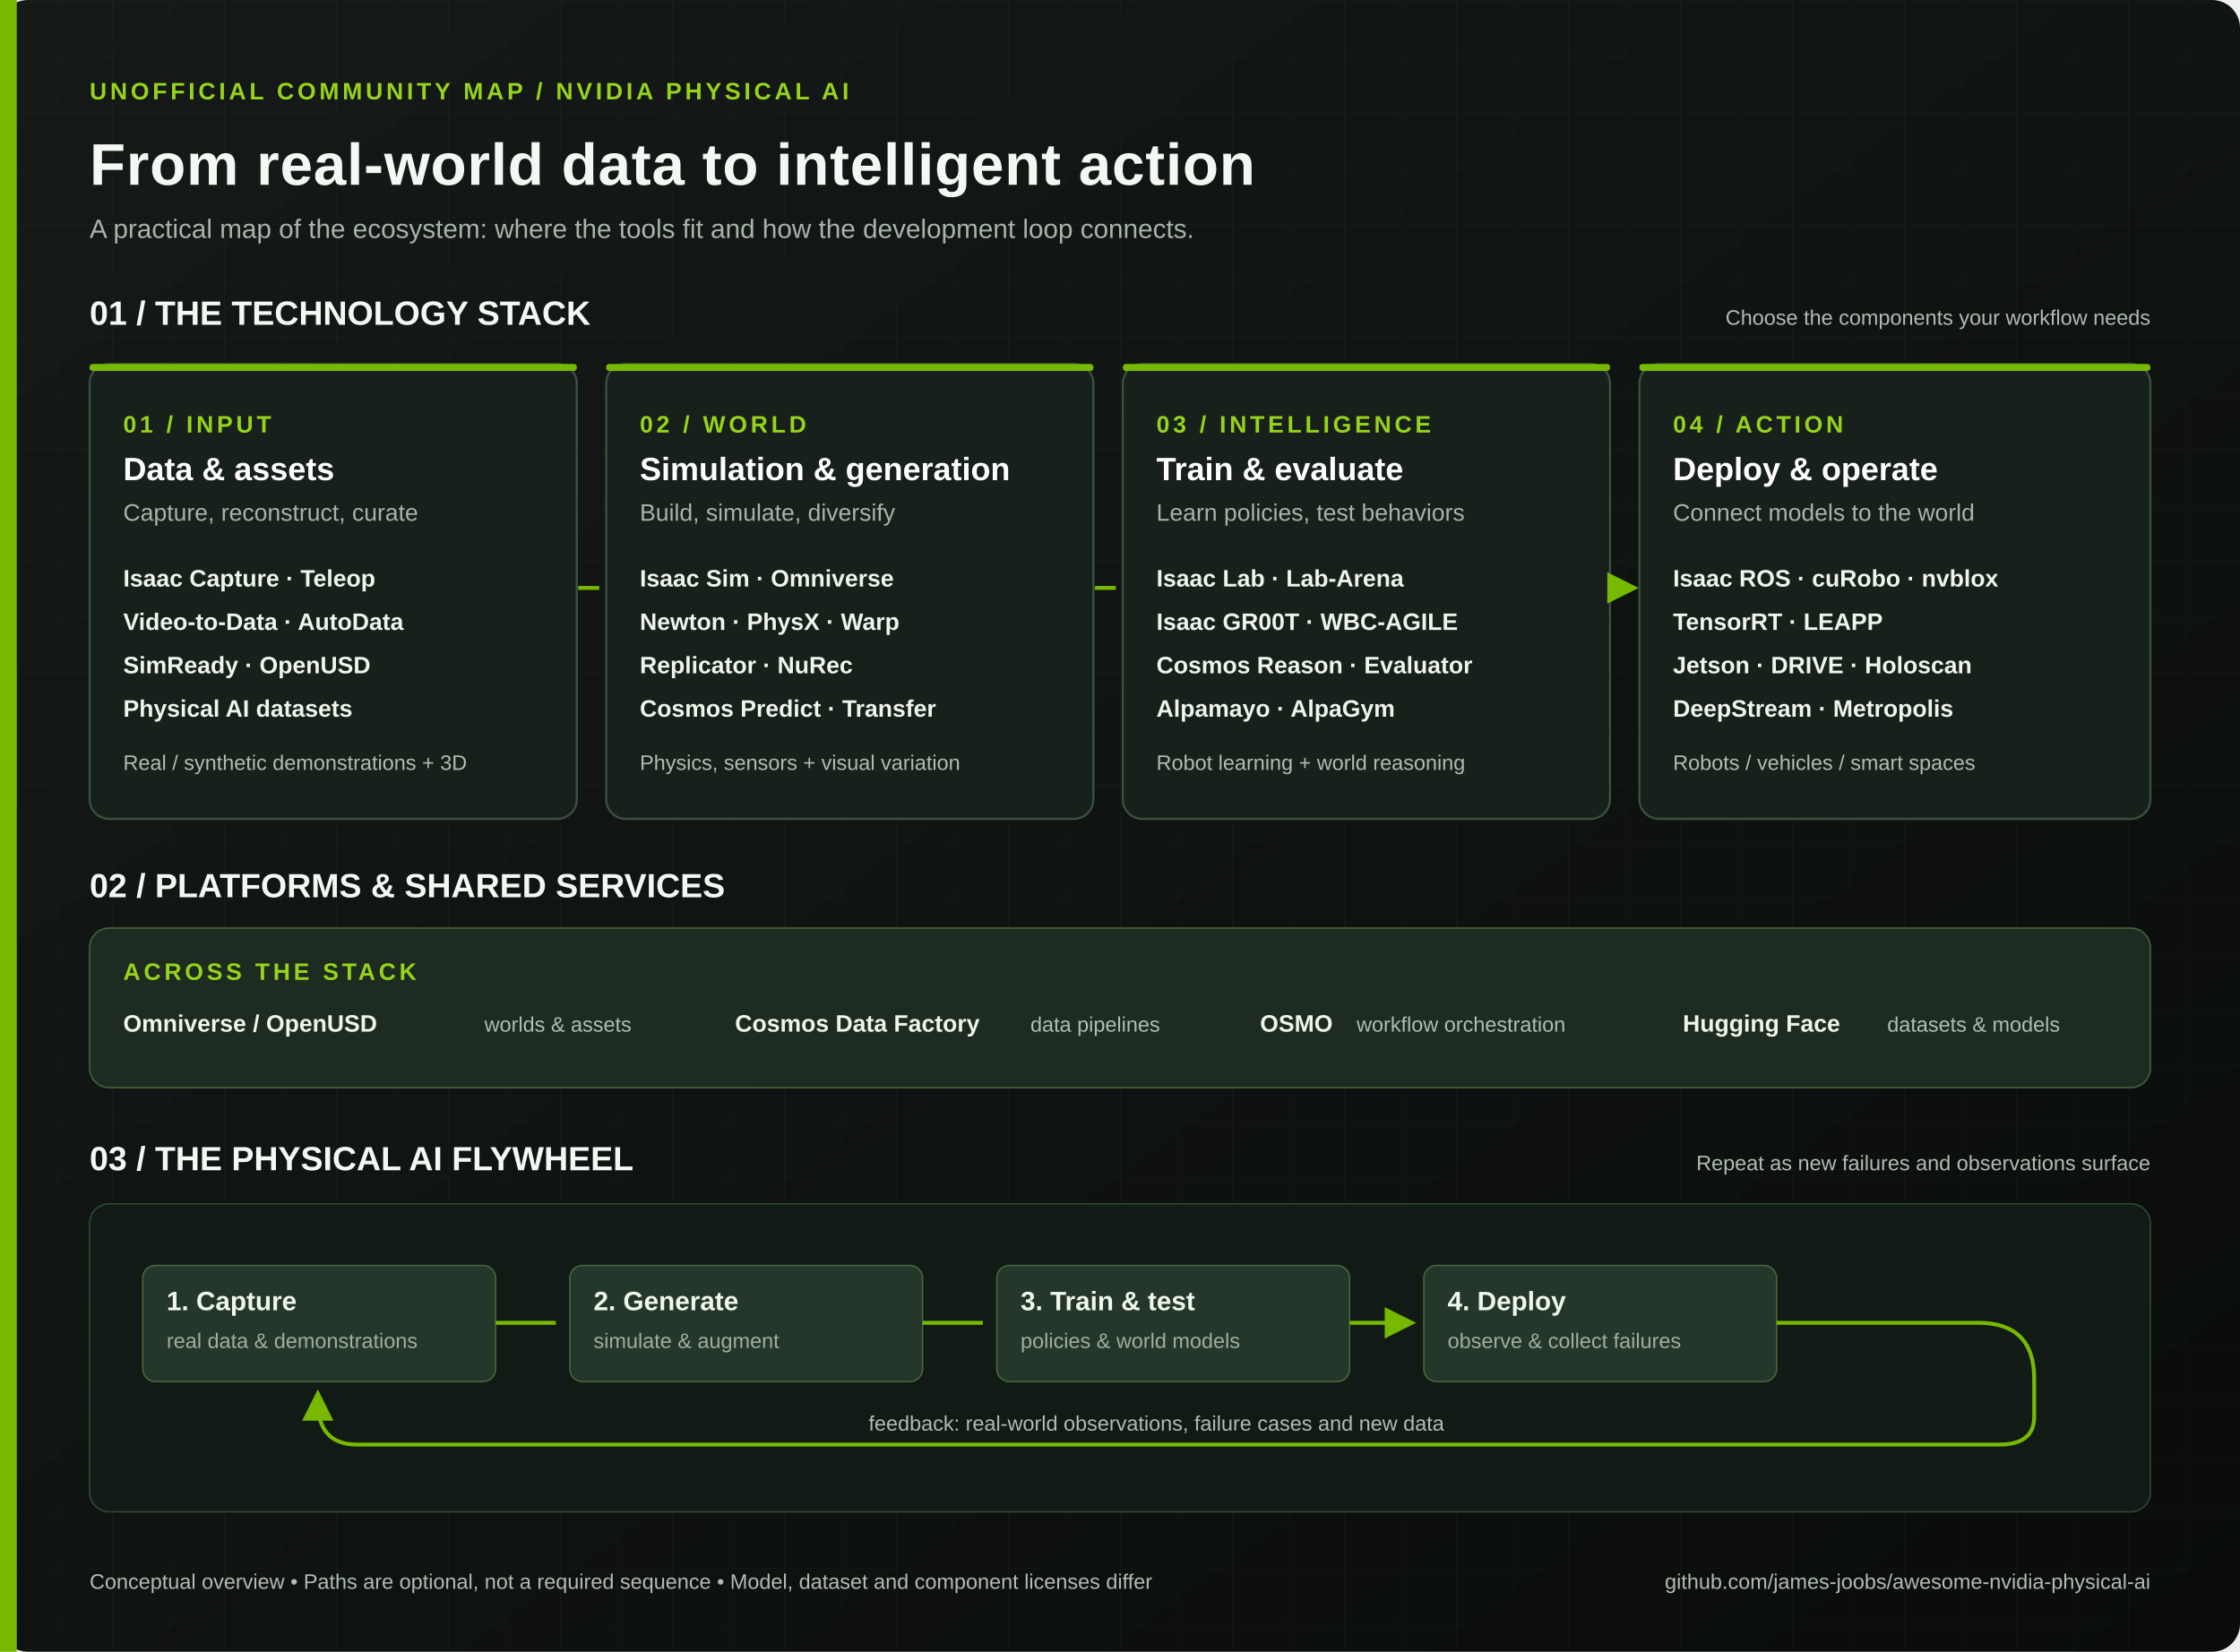
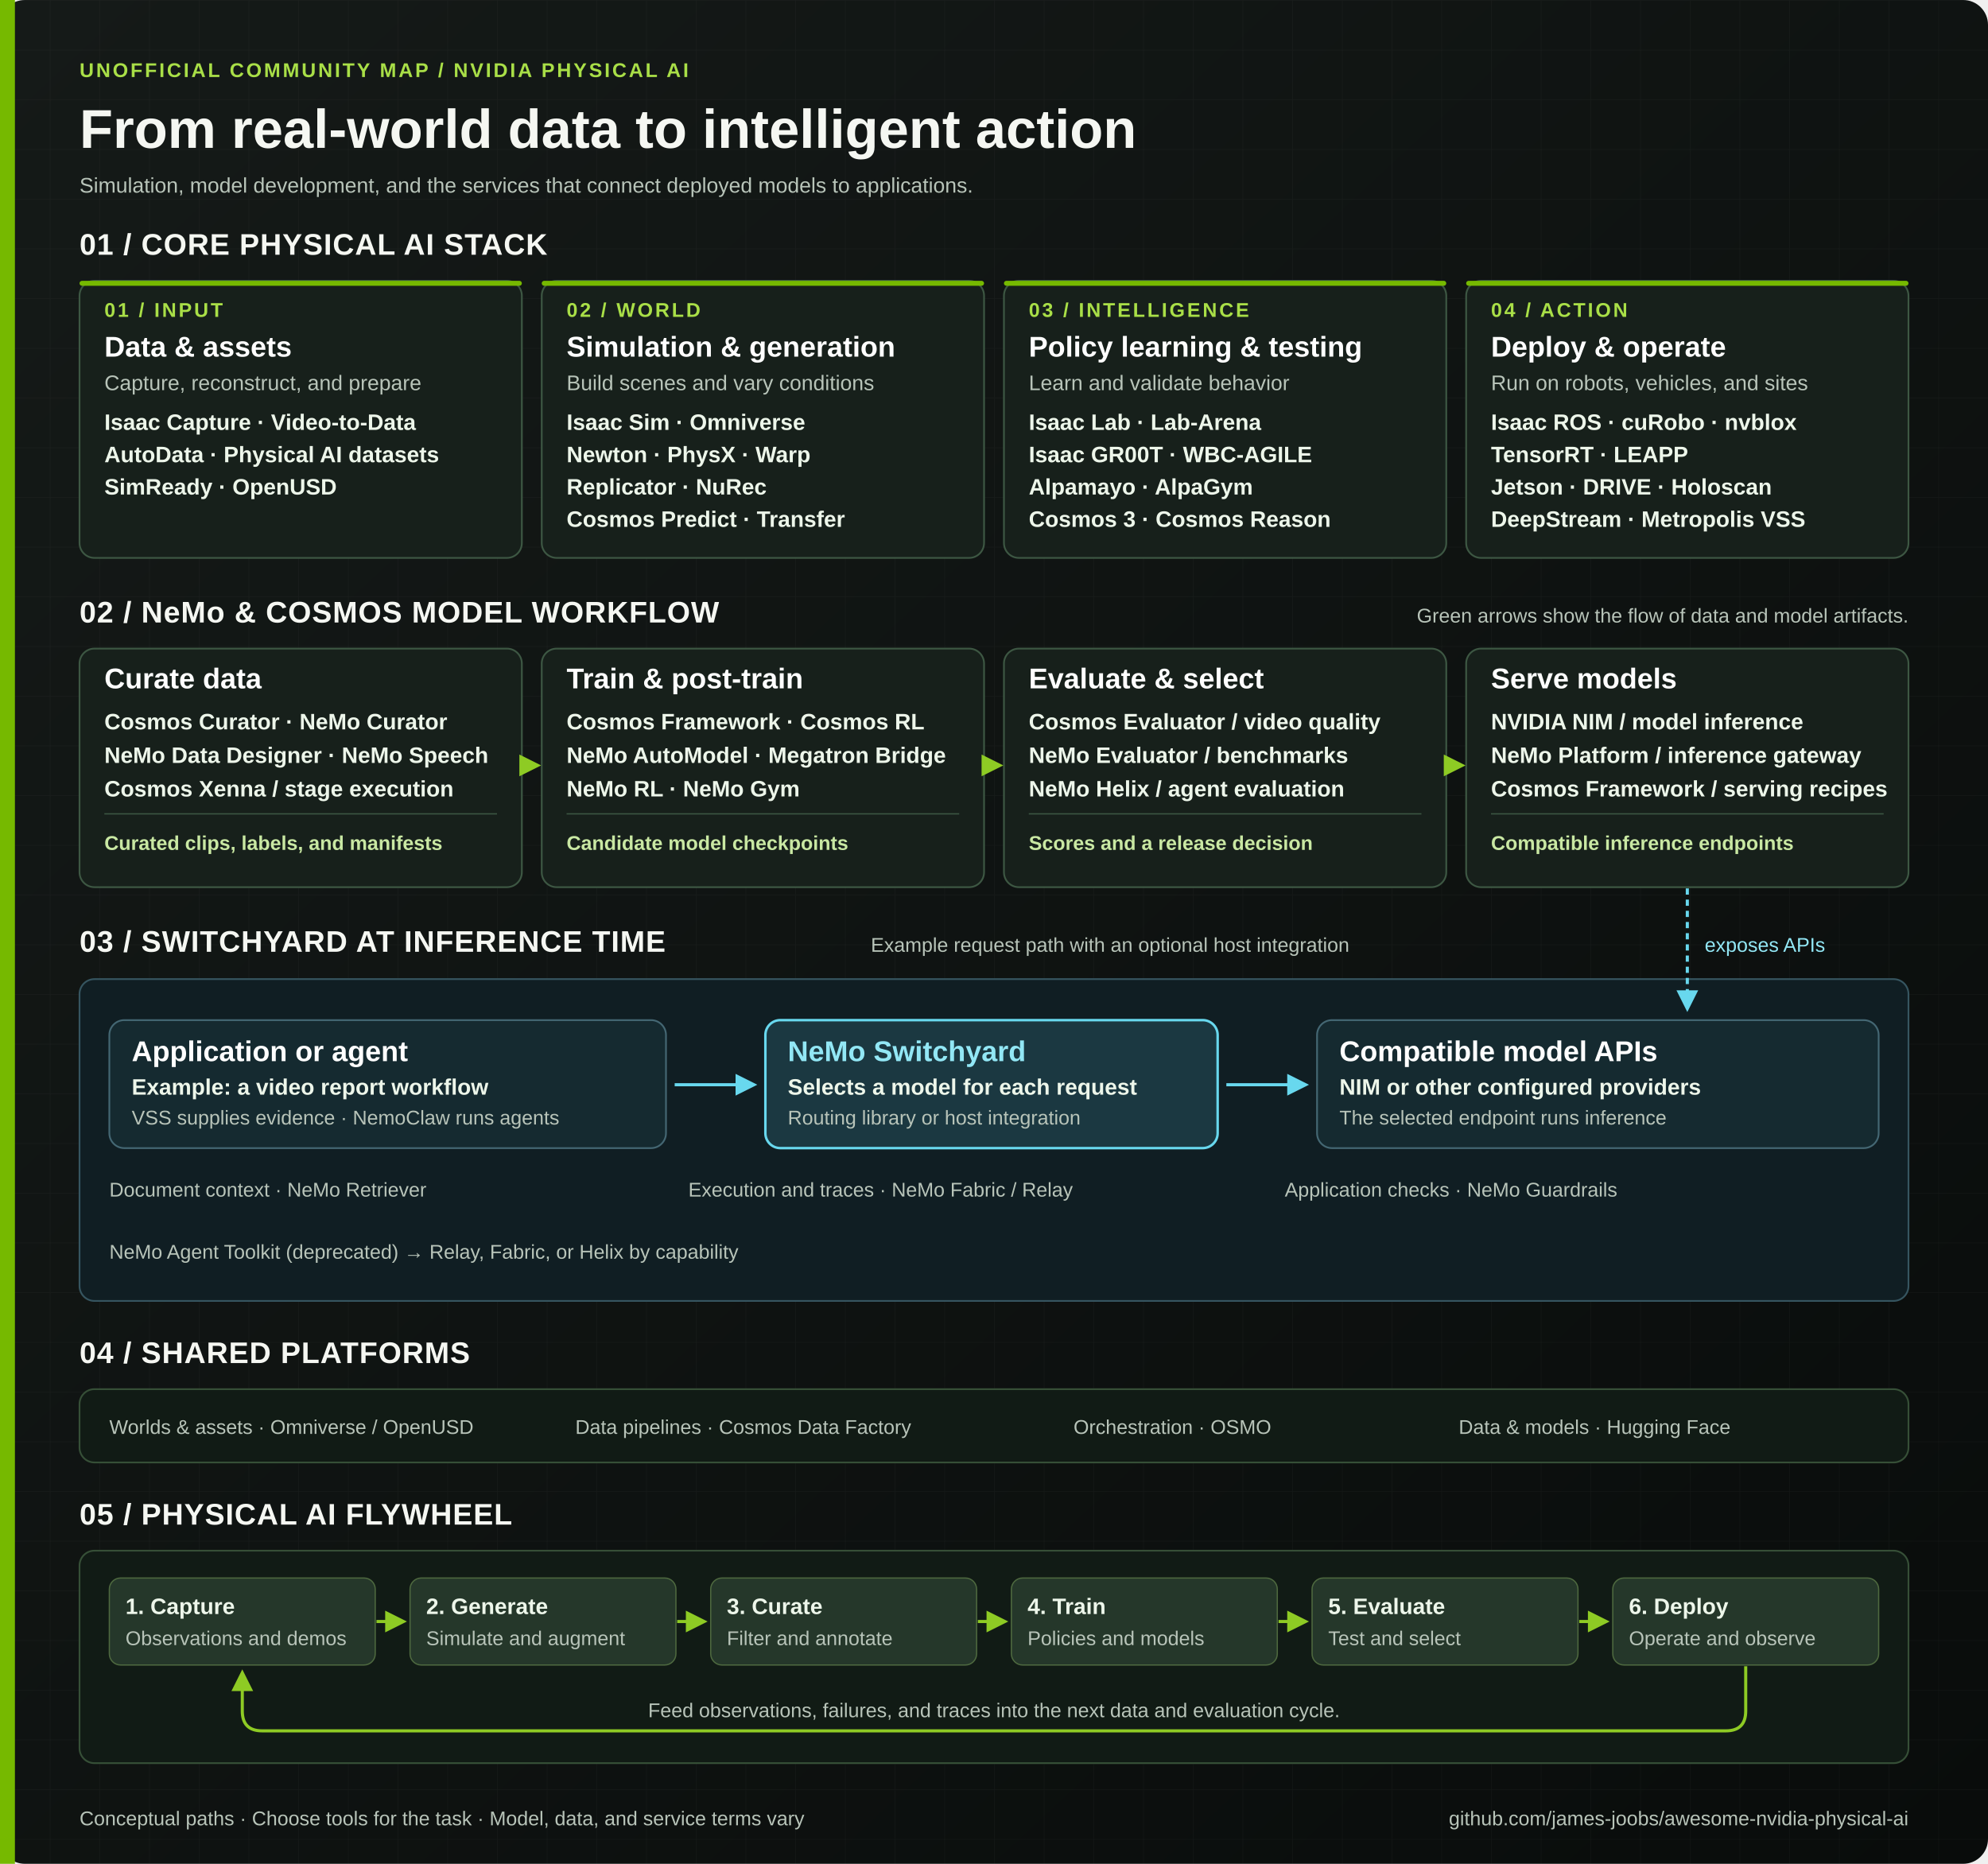
- <svg xmlns="http://www.w3.org/2000/svg" width="1600" height="1180" viewBox="0 0 1600 1180" role="img" aria-labelledby="title desc">
+ <svg xmlns="http://www.w3.org/2000/svg" xml:lang="en" width="1600" height="1500" viewBox="0 0 1600 1500" role="img" aria-labelledby="title desc">
  <defs>
    <linearGradient id="bg" x1="0" y1="0" x2="1" y2="1">
      <stop stop-color="#151a18" />
      <stop offset="1" stop-color="#090c0b" />
    </linearGradient>
    <pattern id="grid" width="40" height="40" patternUnits="userSpaceOnUse">
      <path d="M40 0H0V40" fill="none" stroke="#fff" stroke-opacity=".035" />
    </pattern>
-     <marker id="arrow" viewBox="0 0 10 10" refX="8" refY="5" markerWidth="8" markerHeight="8" orient="auto-start-reverse">
-       <path d="M0 0L10 5L0 10Z" fill="#76b900" />
+     <marker id="green-arrow" viewBox="0 0 10 10" refX="8" refY="5" markerWidth="7" markerHeight="7" orient="auto">
+       <path d="M0 0L10 5L0 10Z" fill="#8ecb24" />
+     </marker>
+     <marker id="blue-arrow" viewBox="0 0 10 10" refX="8" refY="5" markerWidth="7" markerHeight="7" orient="auto">
+       <path d="M0 0L10 5L0 10Z" fill="#68d8ee" />
    </marker>
    <style>
-   text {font-family:Arial,Helvetica,sans-serif}.title{font-size:42px;font-weight:700;fill:#f5f7f2;letter-spacing:.5px}.sub{font-size:19px;fill:#a8b4aa}.eyebrow{font-size:17px;font-weight:700;letter-spacing:2.4px;fill:#96d31a}.section{font-size:24px;font-weight:700;fill:#f5f7f2}.cardtitle{font-size:23px;font-weight:700;fill:#fff}.description{font-size:17px;fill:#a7b4aa}.label{font-size:17px;font-weight:700;fill:#eef5e9}.tiny{font-size:15px;fill:#b0bdb2}.flow{font-size:19px;font-weight:700;fill:#f0f7ed}.flowdetail{font-size:15px;fill:#9eafa0}.card{fill:#17201b;stroke:#3b513e;stroke-width:1.5}.chip{fill:#25372a;stroke:#49683b;stroke-width:1}.line{stroke:#76b900;stroke-width:2.8;fill:none;marker-end:url(#arrow)}
+     text { font-family: Arial, "Apple SD Gothic Neo", "Noto Sans KR", "Malgun Gothic", sans-serif; }
+     .title { font-size: 44px; font-weight: 700; fill: #f5f7f2; }
+     .section { font-size: 24px; font-weight: 700; fill: #f5f7f2; letter-spacing: .6px; }
+     .eyebrow { font-size: 16px; font-weight: 700; letter-spacing: 1.8px; fill: #a9df47; }
+     .card-title { font-size: 23px; font-weight: 700; fill: #fff; }
+     .label { font-size: 18px; font-weight: 700; fill: #edf6ea; }
+     .muted { font-size: 17px; fill: #b8c4b9; }
+     .small { font-size: 16px; fill: #b8c4b9; }
+     .artifact { font-size: 16px; font-weight: 700; fill: #c9e8a3; }
+     .blue { fill: #92e7f5; }
+     .card { fill: #17201b; stroke: #3d5743; stroke-width: 1.4; }
+     .chip { fill: #25372a; stroke: #4e693f; stroke-width: 1; }
+     .band { fill: #111b15; stroke: #364f37; stroke-width: 1.4; }
+     .route-band { fill: #101e23; stroke: #365560; stroke-width: 1.4; }
+     .route { fill: #152a30; stroke: #446773; stroke-width: 1.4; }
+     .switch { fill: #1b3841; stroke: #68d8ee; stroke-width: 2; }
+     .green-line { fill: none; stroke: #8ecb24; stroke-width: 2.5; marker-end: url(#green-arrow); }
+     .blue-line { fill: none; stroke: #68d8ee; stroke-width: 2.5; marker-end: url(#blue-arrow); }
+     .serve-line { stroke-dasharray: 5 4; }
  </style>
  </defs>
-   <rect width="1600" height="1180" rx="20" fill="url(#bg)" />
-   <rect width="1600" height="1180" rx="20" fill="url(#grid)" />
-   <rect x="0" y="0" width="12" height="1180" fill="#76b900" />
-   <text x="64" y="71" class="eyebrow">UNOFFICIAL COMMUNITY MAP  /  NVIDIA PHYSICAL AI</text>
-   <text x="64" y="132" class="title">From real-world data to intelligent action</text>
-   <text x="64" y="170" class="sub">A practical map of the ecosystem: where the tools fit and how the development loop connects.</text>
-   <text x="64" y="232" class="section">01  /  THE TECHNOLOGY STACK</text>
-   <text x="1536" y="232" class="tiny" text-anchor="end">Choose the components your workflow needs</text>
-   <g transform="translate(64 260)">
-     <rect class="card" width="348" height="325" rx="14" />
-     <rect x="0" width="348" height="5" rx="2" fill="#76b900" />
-     <text x="24" y="49" class="eyebrow">01 / INPUT</text>
-     <text x="24" y="83" class="cardtitle">Data &amp; assets</text>
-     <text x="24" y="112" class="description">Capture, reconstruct, curate</text>
-     <text x="24" y="159" class="label">Isaac Capture · Teleop</text>
-     <text x="24" y="190" class="label">Video-to-Data · AutoData</text>
-     <text x="24" y="221" class="label">SimReady · OpenUSD</text>
-     <text x="24" y="252" class="label">Physical AI datasets</text>
-     <text x="24" y="290" class="tiny">Real / synthetic demonstrations + 3D</text>
-   </g>
-   <g transform="translate(433 260)">
-     <rect class="card" width="348" height="325" rx="14" />
-     <rect x="0" width="348" height="5" rx="2" fill="#76b900" />
-     <text x="24" y="49" class="eyebrow">02 / WORLD</text>
-     <text x="24" y="83" class="cardtitle">Simulation &amp; generation</text>
-     <text x="24" y="112" class="description">Build, simulate, diversify</text>
-     <text x="24" y="159" class="label">Isaac Sim · Omniverse</text>
-     <text x="24" y="190" class="label">Newton · PhysX · Warp</text>
-     <text x="24" y="221" class="label">Replicator · NuRec</text>
-     <text x="24" y="252" class="label">Cosmos Predict · Transfer</text>
-     <text x="24" y="290" class="tiny">Physics, sensors + visual variation</text>
-   </g>
-   <g transform="translate(802 260)">
-     <rect class="card" width="348" height="325" rx="14" />
-     <rect x="0" width="348" height="5" rx="2" fill="#76b900" />
-     <text x="24" y="49" class="eyebrow">03 / INTELLIGENCE</text>
-     <text x="24" y="83" class="cardtitle">Train &amp; evaluate</text>
-     <text x="24" y="112" class="description">Learn policies, test behaviors</text>
-     <text x="24" y="159" class="label">Isaac Lab · Lab-Arena</text>
-     <text x="24" y="190" class="label">Isaac GR00T · WBC-AGILE</text>
-     <text x="24" y="221" class="label">Cosmos Reason · Evaluator</text>
-     <text x="24" y="252" class="label">Alpamayo · AlpaGym</text>
-     <text x="24" y="290" class="tiny">Robot learning + world reasoning</text>
-   </g>
-   <g transform="translate(1171 260)">
-     <rect class="card" width="365" height="325" rx="14" />
-     <rect x="0" width="365" height="5" rx="2" fill="#76b900" />
-     <text x="24" y="49" class="eyebrow">04 / ACTION</text>
-     <text x="24" y="83" class="cardtitle">Deploy &amp; operate</text>
-     <text x="24" y="112" class="description">Connect models to the world</text>
-     <text x="24" y="159" class="label">Isaac ROS · cuRobo · nvblox</text>
-     <text x="24" y="190" class="label">TensorRT · LEAPP</text>
-     <text x="24" y="221" class="label">Jetson · DRIVE · Holoscan</text>
-     <text x="24" y="252" class="label">DeepStream · Metropolis</text>
-     <text x="24" y="290" class="tiny">Robots / vehicles / smart spaces</text>
-   </g>
-   <path d="M413 420h15M782 420h15M1151 420h15" class="line" />
-   <text x="64" y="641" class="section">02  /  PLATFORMS &amp; SHARED SERVICES</text>
-   <rect x="64" y="663" width="1472" height="114" rx="14" fill="#1d2b20" stroke="#49643d" />
-   <text x="88" y="700" class="eyebrow">ACROSS THE STACK</text>
-   <text x="88" y="737" class="label">Omniverse / OpenUSD</text>
-   <text x="346" y="737" class="tiny">worlds &amp; assets</text>
-   <text x="525" y="737" class="label">Cosmos Data Factory</text>
-   <text x="736" y="737" class="tiny">data pipelines</text>
-   <text x="900" y="737" class="label">OSMO</text>
-   <text x="969" y="737" class="tiny">workflow orchestration</text>
-   <text x="1202" y="737" class="label">Hugging Face</text>
-   <text x="1348" y="737" class="tiny">datasets &amp; models</text>
-   <text x="64" y="836" class="section">03  /  THE PHYSICAL AI FLYWHEEL</text>
-   <text x="1536" y="836" class="tiny" text-anchor="end">Repeat as new failures and observations surface</text>
-   <rect x="64" y="860" width="1472" height="220" rx="14" fill="#111a14" stroke="#314b32" />
-   <g transform="translate(102 904)">
-     <rect class="chip" width="252" height="83" rx="9" />
-     <text x="17" y="32" class="flow">1. Capture</text>
-     <text x="17" y="59" class="flowdetail">real data &amp; demonstrations</text>
-   </g>
-   <g transform="translate(407 904)">
-     <rect class="chip" width="252" height="83" rx="9" />
-     <text x="17" y="32" class="flow">2. Generate</text>
-     <text x="17" y="59" class="flowdetail">simulate &amp; augment</text>
-   </g>
-   <g transform="translate(712 904)">
-     <rect class="chip" width="252" height="83" rx="9" />
-     <text x="17" y="32" class="flow">3. Train &amp; test</text>
-     <text x="17" y="59" class="flowdetail">policies &amp; world models</text>
-   </g>
-   <g transform="translate(1017 904)">
-     <rect class="chip" width="252" height="83" rx="9" />
-     <text x="17" y="32" class="flow">4. Deploy</text>
-     <text x="17" y="59" class="flowdetail">observe &amp; collect failures</text>
-   </g>
-   <path d="M354 945H397 M659 945H702 M964 945H1007" class="line" />
-   <path d="M1269 945H1413Q1453 945 1453 985V1012Q1453 1032 1428 1032H255Q227 1032 227 1001V997" class="line" />
-   <text x="826" y="1022" text-anchor="middle" class="tiny">feedback: real-world observations, failure cases and new data</text>
-   <text x="64" y="1135" class="tiny">Conceptual overview • Paths are optional, not a required sequence • Model, dataset and component licenses differ</text>
-   <text x="1536" y="1135" class="tiny" text-anchor="end">github.com/james-joobs/awesome-nvidia-physical-ai</text>
+   <rect width="1600" height="1500" rx="20" fill="url(#bg)" />
+   <rect width="1600" height="1500" rx="20" fill="url(#grid)" />
+   <rect width="12" height="1500" fill="#76b900" />
+   <text x="64" y="62" class="eyebrow">UNOFFICIAL COMMUNITY MAP  /  NVIDIA PHYSICAL AI</text>
+   <text x="64" y="119" class="title">From real-world data to intelligent action</text>
+   <text x="64" y="155" class="muted">Simulation, model development, and the services that connect deployed models to applications.</text>
+   <text x="64" y="205" class="section">01  /  CORE PHYSICAL AI STACK</text>
+   <rect x="64" y="226" width="356" height="223" rx="12" class="card" />
+   <rect x="64" y="226" width="356" height="4" rx="2" fill="#76b900" />
+   <text x="84" y="255" class="eyebrow">01 / INPUT</text>
+   <text x="84" y="287" class="card-title">Data &amp; assets</text>
+   <text x="84" y="314" class="muted">Capture, reconstruct, and prepare</text>
+   <text x="84" y="346" class="label">Isaac Capture · Video-to-Data</text>
+   <text x="84" y="372" class="label">AutoData · Physical AI datasets</text>
+   <text x="84" y="398" class="label">SimReady · OpenUSD</text>
+   <rect x="436" y="226" width="356" height="223" rx="12" class="card" />
+   <rect x="436" y="226" width="356" height="4" rx="2" fill="#76b900" />
+   <text x="456" y="255" class="eyebrow">02 / WORLD</text>
+   <text x="456" y="287" class="card-title">Simulation &amp; generation</text>
+   <text x="456" y="314" class="muted">Build scenes and vary conditions</text>
+   <text x="456" y="346" class="label">Isaac Sim · Omniverse</text>
+   <text x="456" y="372" class="label">Newton · PhysX · Warp</text>
+   <text x="456" y="398" class="label">Replicator · NuRec</text>
+   <text x="456" y="424" class="label">Cosmos Predict · Transfer</text>
+   <rect x="808" y="226" width="356" height="223" rx="12" class="card" />
+   <rect x="808" y="226" width="356" height="4" rx="2" fill="#76b900" />
+   <text x="828" y="255" class="eyebrow">03 / INTELLIGENCE</text>
+   <text x="828" y="287" class="card-title">Policy learning &amp; testing</text>
+   <text x="828" y="314" class="muted">Learn and validate behavior</text>
+   <text x="828" y="346" class="label">Isaac Lab · Lab-Arena</text>
+   <text x="828" y="372" class="label">Isaac GR00T · WBC-AGILE</text>
+   <text x="828" y="398" class="label">Alpamayo · AlpaGym</text>
+   <text x="828" y="424" class="label">Cosmos 3 · Cosmos Reason</text>
+   <rect x="1180" y="226" width="356" height="223" rx="12" class="card" />
+   <rect x="1180" y="226" width="356" height="4" rx="2" fill="#76b900" />
+   <text x="1200" y="255" class="eyebrow">04 / ACTION</text>
+   <text x="1200" y="287" class="card-title">Deploy &amp; operate</text>
+   <text x="1200" y="314" class="muted">Run on robots, vehicles, and sites</text>
+   <text x="1200" y="346" class="label">Isaac ROS · cuRobo · nvblox</text>
+   <text x="1200" y="372" class="label">TensorRT · LEAPP</text>
+   <text x="1200" y="398" class="label">Jetson · DRIVE · Holoscan</text>
+   <text x="1200" y="424" class="label">DeepStream · Metropolis VSS</text>
+   <text x="64" y="501" class="section">02  /  NeMo &amp; COSMOS MODEL WORKFLOW</text>
+   <text x="1536" y="501" class="small" text-anchor="end">Green arrows show the flow of data and model artifacts.</text>
+   <rect x="64" y="522" width="356" height="192" rx="12" class="card" />
+   <text x="84" y="554" class="card-title">Curate data</text>
+   <text x="84" y="587" class="label">Cosmos Curator · NeMo Curator</text>
+   <text x="84" y="614" class="label">NeMo Data Designer · NeMo Speech</text>
+   <text x="84" y="641" class="label">Cosmos Xenna  /  stage execution</text>
+   <path d="M84 655h316" stroke="#3d5743" />
+   <text x="84" y="684" class="artifact">Curated clips, labels, and manifests</text>
+   <rect x="436" y="522" width="356" height="192" rx="12" class="card" />
+   <text x="456" y="554" class="card-title">Train &amp; post-train</text>
+   <text x="456" y="587" class="label">Cosmos Framework · Cosmos RL</text>
+   <text x="456" y="614" class="label">NeMo AutoModel · Megatron Bridge</text>
+   <text x="456" y="641" class="label">NeMo RL · NeMo Gym</text>
+   <path d="M456 655h316" stroke="#3d5743" />
+   <text x="456" y="684" class="artifact">Candidate model checkpoints</text>
+   <rect x="808" y="522" width="356" height="192" rx="12" class="card" />
+   <text x="828" y="554" class="card-title">Evaluate &amp; select</text>
+   <text x="828" y="587" class="label">Cosmos Evaluator  /  video quality</text>
+   <text x="828" y="614" class="label">NeMo Evaluator  /  benchmarks</text>
+   <text x="828" y="641" class="label">NeMo Helix  /  agent evaluation</text>
+   <path d="M828 655h316" stroke="#3d5743" />
+   <text x="828" y="684" class="artifact">Scores and a release decision</text>
+   <rect x="1180" y="522" width="356" height="192" rx="12" class="card" />
+   <text x="1200" y="554" class="card-title">Serve models</text>
+   <text x="1200" y="587" class="label">NVIDIA NIM  /  model inference</text>
+   <text x="1200" y="614" class="label">NeMo Platform  /  inference gateway</text>
+   <text x="1200" y="641" class="label">Cosmos Framework  /  serving recipes</text>
+   <path d="M1200 655h316" stroke="#3d5743" />
+   <text x="1200" y="684" class="artifact">Compatible inference endpoints</text>
+   <path d="M421 616H432" class="green-line" />
+   <path d="M793 616H804" class="green-line" />
+   <path d="M1165 616H1176" class="green-line" />
+   <text x="64" y="766" class="section">03  /  SWITCHYARD AT INFERENCE TIME</text>
+   <text x="1086" y="766" class="small" text-anchor="end">Example request path with an optional host integration</text>
+   <rect x="64" y="788" width="1472" height="259" rx="12" class="route-band" />
+   <rect x="88" y="821" width="448" height="103" rx="12" class="route" />
+   <text x="106" y="854" class="card-title">Application or agent</text>
+   <text x="106" y="881" class="label">Example: a video report workflow</text>
+   <text x="106" y="905" class="small">VSS supplies evidence · NemoClaw runs agents</text>
+   <rect x="616" y="821" width="364" height="103" rx="12" class="switch" />
+   <text x="634" y="854" class="card-title blue">NeMo Switchyard</text>
+   <text x="634" y="881" class="label">Selects a model for each request</text>
+   <text x="634" y="905" class="small">Routing library or host integration</text>
+   <rect x="1060" y="821" width="452" height="103" rx="12" class="route" />
+   <text x="1078" y="854" class="card-title">Compatible model APIs</text>
+   <text x="1078" y="881" class="label">NIM or other configured providers</text>
+   <text x="1078" y="905" class="small">The selected endpoint runs inference</text>
+   <path d="M543 873H606" class="blue-line" />
+   <path d="M987 873H1050" class="blue-line" />
+   <path d="M1358 715V811" class="blue-line serve-line" />
+   <text x="1372" y="766" class="small blue">exposes APIs</text>
+   <text x="88" y="963" class="small">Document context · NeMo Retriever</text>
+   <text x="554" y="963" class="small">Execution and traces · NeMo Fabric / Relay</text>
+   <text x="1034" y="963" class="small">Application checks · NeMo Guardrails</text>
+   <text x="88" y="1013" class="small">NeMo Agent Toolkit (deprecated)  →  Relay, Fabric, or Helix by capability</text>
+   <text x="64" y="1097" class="section">04  /  SHARED PLATFORMS</text>
+   <rect x="64" y="1118" width="1472" height="59" rx="12" class="band" />
+   <text x="88" y="1154" class="small">Worlds &amp; assets · Omniverse / OpenUSD</text>
+   <text x="463" y="1154" class="small">Data pipelines · Cosmos Data Factory</text>
+   <text x="864" y="1154" class="small">Orchestration · OSMO</text>
+   <text x="1174" y="1154" class="small">Data &amp; models · Hugging Face</text>
+   <text x="64" y="1227" class="section">05  /  PHYSICAL AI FLYWHEEL</text>
+   <rect x="64" y="1248" width="1472" height="171" rx="12" class="band" />
+   <rect x="88" y="1270" width="214" height="70" rx="9" class="chip" />
+   <text x="101" y="1299" class="label">1. Capture</text>
+   <text x="101" y="1324" class="small">Observations and demos</text>
+   <rect x="330" y="1270" width="214" height="70" rx="9" class="chip" />
+   <text x="343" y="1299" class="label">2. Generate</text>
+   <text x="343" y="1324" class="small">Simulate and augment</text>
+   <rect x="572" y="1270" width="214" height="70" rx="9" class="chip" />
+   <text x="585" y="1299" class="label">3. Curate</text>
+   <text x="585" y="1324" class="small">Filter and annotate</text>
+   <rect x="814" y="1270" width="214" height="70" rx="9" class="chip" />
+   <text x="827" y="1299" class="label">4. Train</text>
+   <text x="827" y="1324" class="small">Policies and models</text>
+   <rect x="1056" y="1270" width="214" height="70" rx="9" class="chip" />
+   <text x="1069" y="1299" class="label">5. Evaluate</text>
+   <text x="1069" y="1324" class="small">Test and select</text>
+   <rect x="1298" y="1270" width="214" height="70" rx="9" class="chip" />
+   <text x="1311" y="1299" class="label">6. Deploy</text>
+   <text x="1311" y="1324" class="small">Operate and observe</text>
+   <path d="M303 1305H324" class="green-line" />
+   <path d="M545 1305H566" class="green-line" />
+   <path d="M787 1305H808" class="green-line" />
+   <path d="M1029 1305H1050" class="green-line" />
+   <path d="M1271 1305H1292" class="green-line" />
+   <path d="M1405 1341V1377Q1405 1393 1389 1393H211Q195 1393 195 1377V1347" class="green-line" />
+   <text x="800" y="1382" class="small" text-anchor="middle">Feed observations, failures, and traces into the next data and evaluation cycle.</text>
+   <text x="64" y="1469" class="small">Conceptual paths · Choose tools for the task · Model, data, and service terms vary</text>
+   <text x="1536" y="1469" class="small" text-anchor="end">github.com/james-joobs/awesome-nvidia-physical-ai</text>
</svg>
